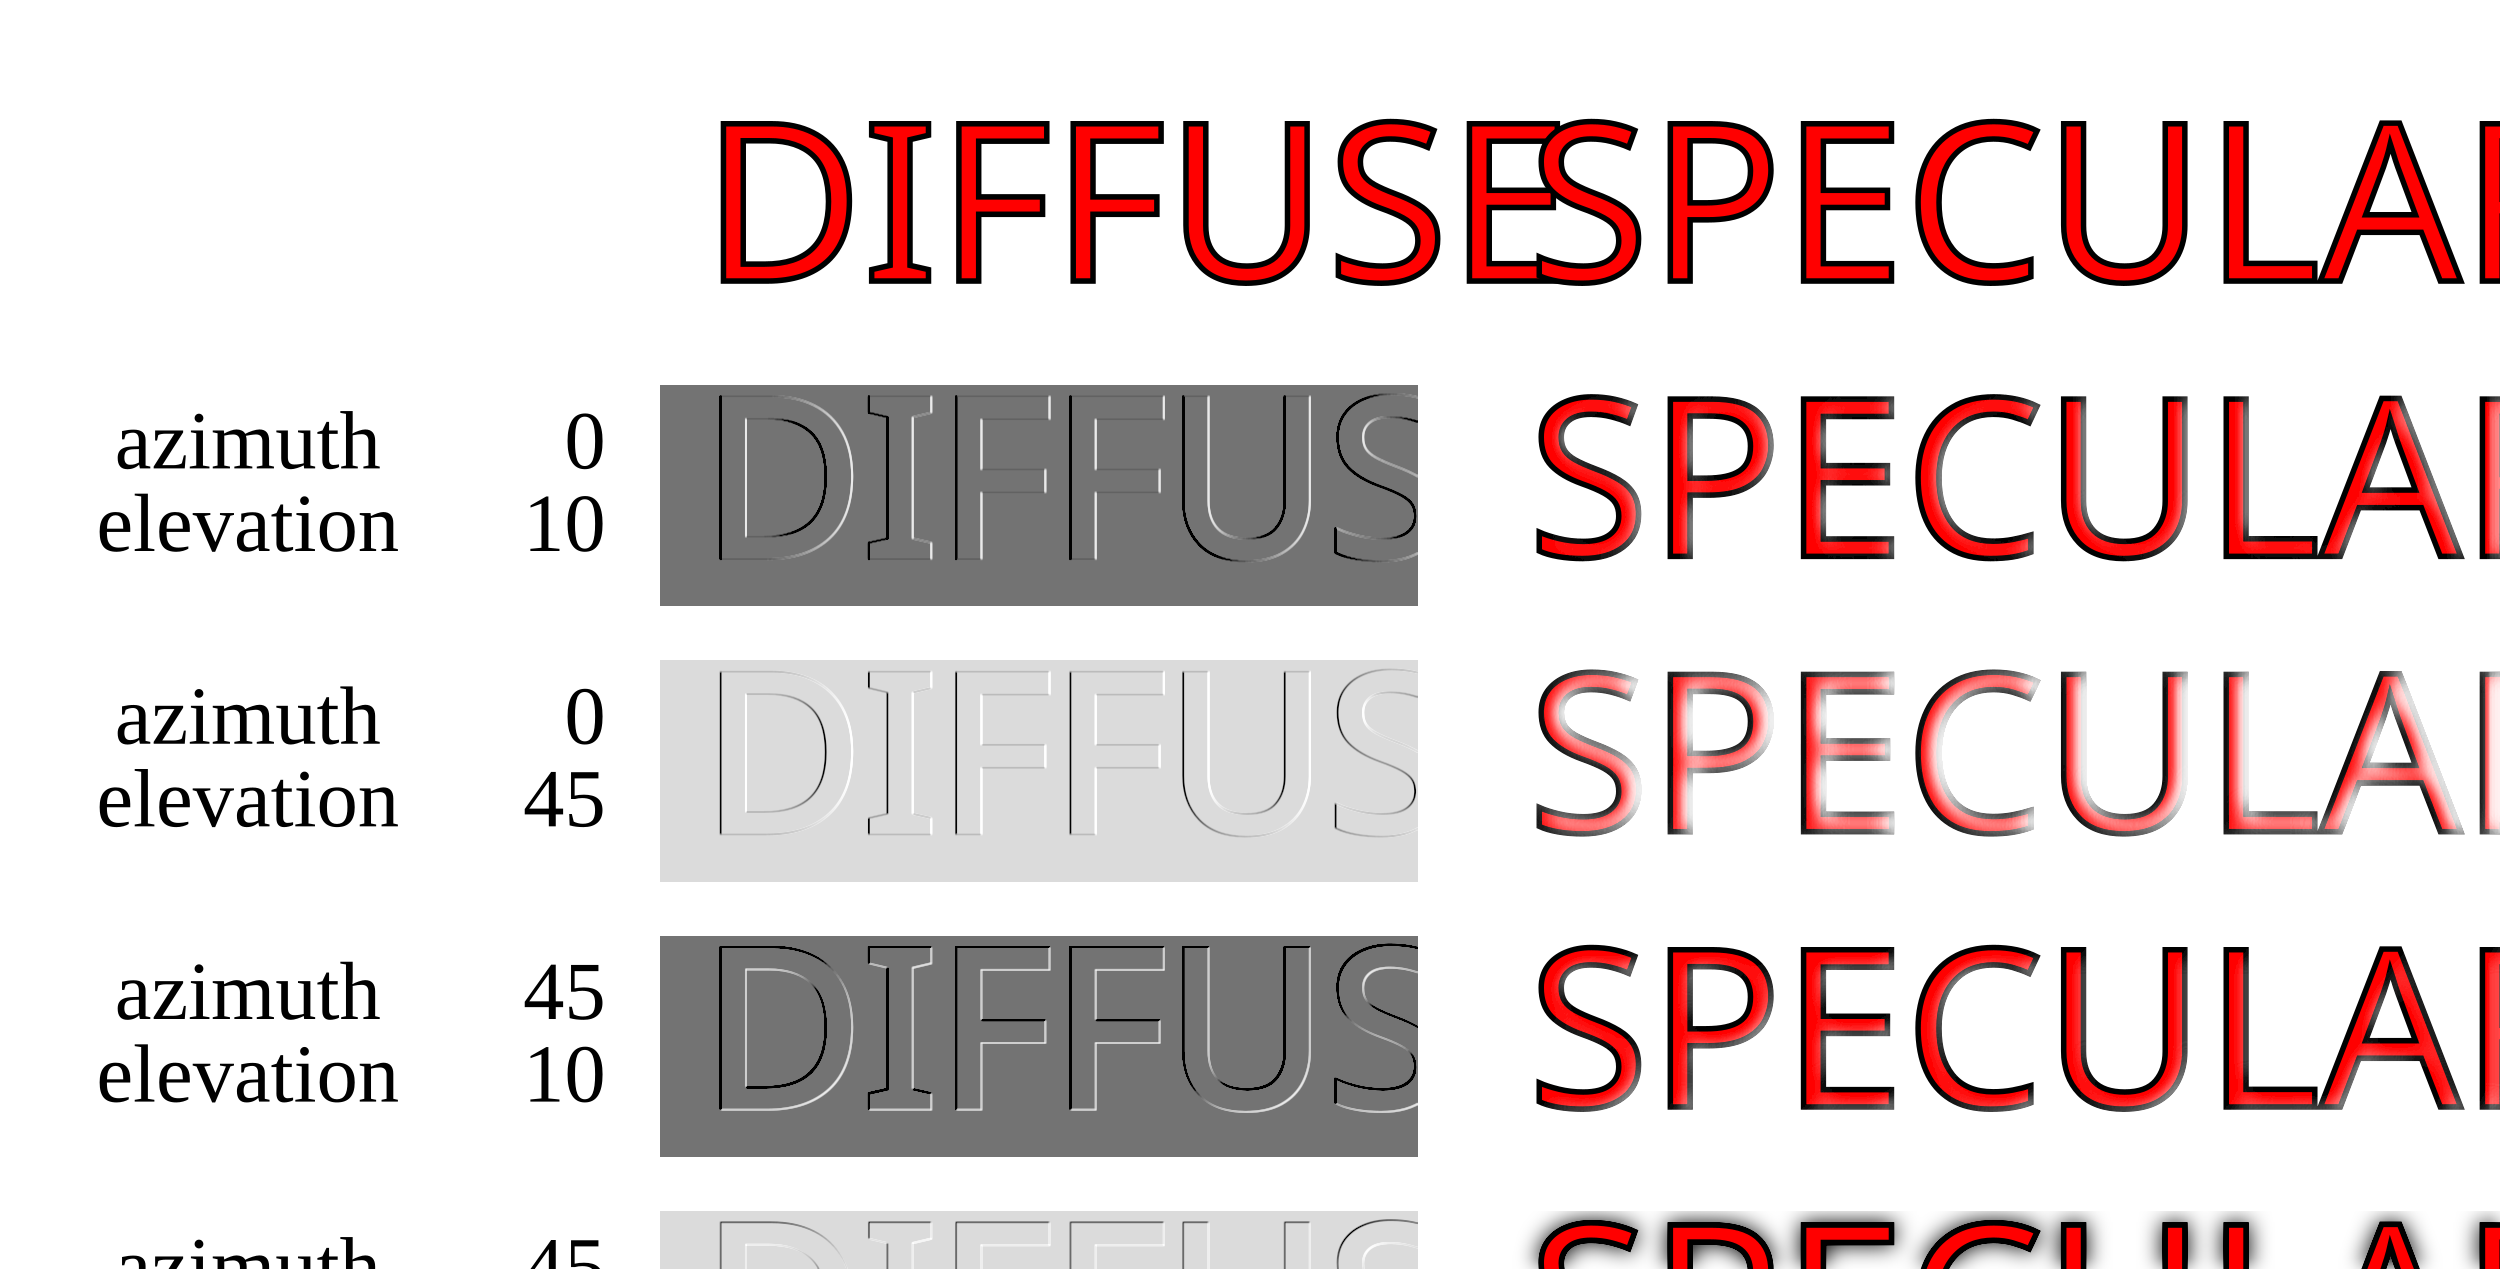
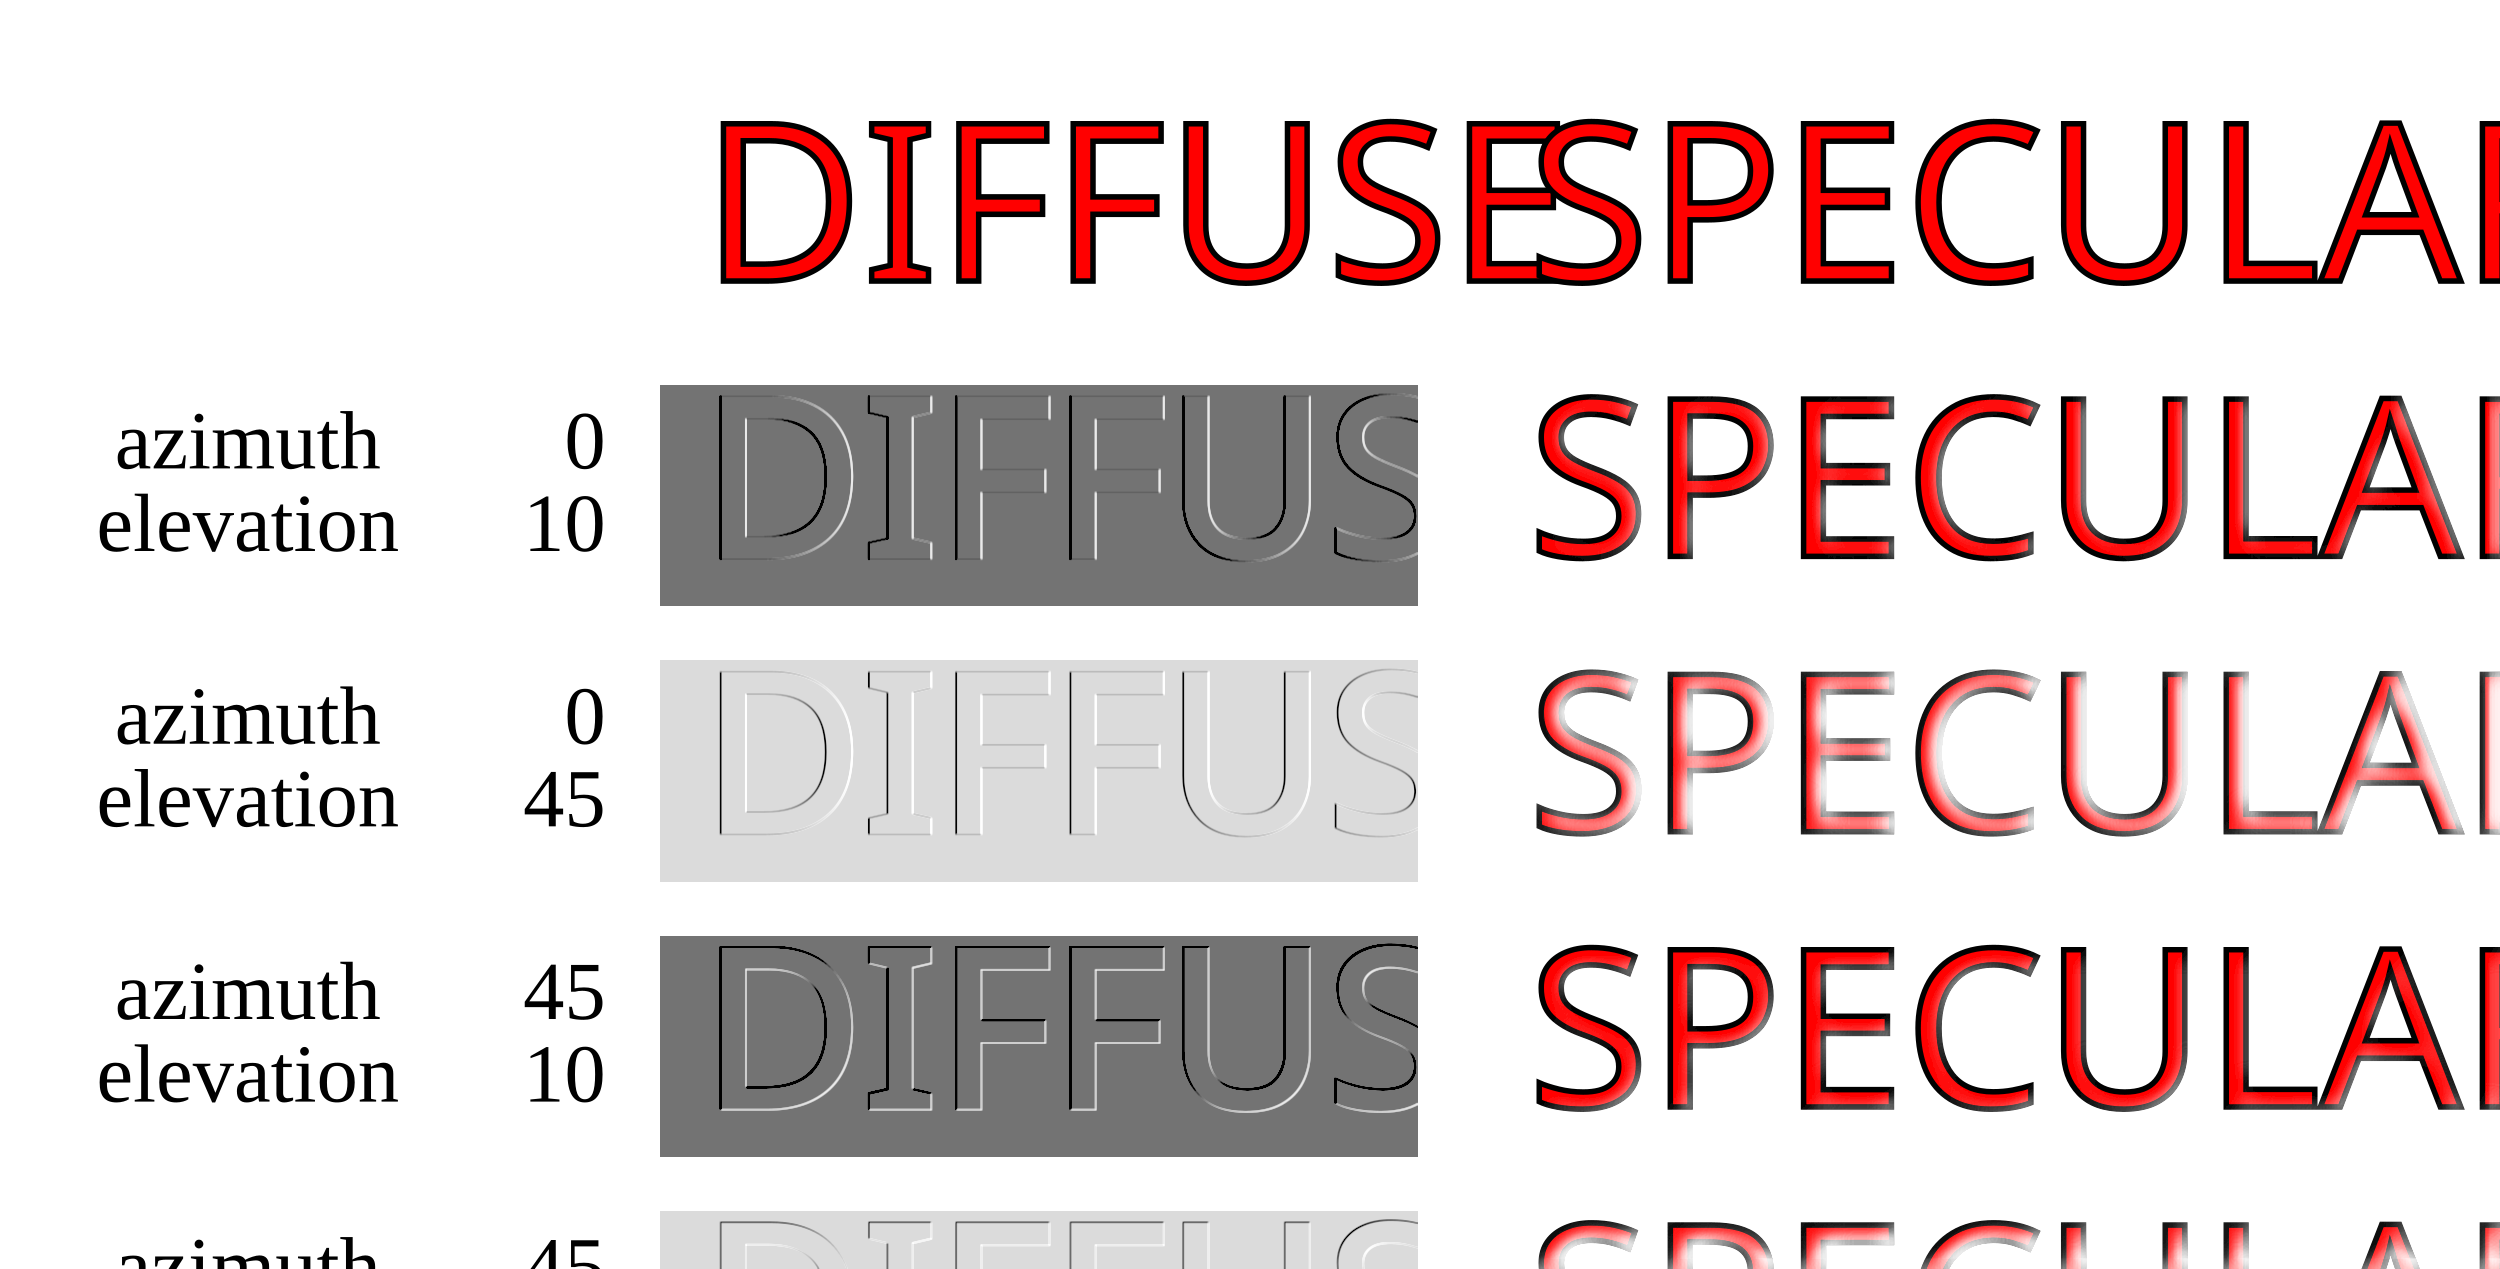
<svg xmlns="http://www.w3.org/2000/svg" xmlns:xlink="http://www.w3.org/1999/xlink" height="100%" width="100%">
  <defs>
    <text id="TextD" class="textStyle" x="15">DIFFUSE</text>
    <text id="TextS" class="textStyle" x="15">SPECULAR</text>
    <filter id="Lighting0" filterUnits="userSpaceOnUse" x="0" y="0" width="275" height="80">
      <feDiffuseLighting in="SourceGraphic" lighting-color="white">
        <feDistantLight azimuth="0" elevation="10" />
      </feDiffuseLighting>
    </filter>
    <filter id="Lighting1" filterUnits="userSpaceOnUse" x="0" y="0" width="275" height="80">
      <feDiffuseLighting in="SourceGraphic" lighting-color="white">
        <feDistantLight azimuth="0" elevation="45" />
      </feDiffuseLighting>
    </filter>
    <filter id="Lighting2" filterUnits="userSpaceOnUse" x="0" y="0" width="275" height="80">
      <feDiffuseLighting in="SourceGraphic" lighting-color="white">
        <feDistantLight azimuth="45" elevation="10" />
      </feDiffuseLighting>
    </filter>
    <filter id="Lighting3" filterUnits="userSpaceOnUse" x="0" y="0" width="275" height="80">
      <feDiffuseLighting in="SourceGraphic" lighting-color="white">
        <feDistantLight azimuth="45" elevation="45" result="deffuseOut0" />
      </feDiffuseLighting>
    </filter>
    <filter id="LightingS0" filterUnits="userSpaceOnUse" x="0" y="0" width="1000" height="80">
      <feGaussianBlur in="SourceAlpha" stdDeviation="4" result="blur0" />
      <feSpecularLighting in="blur0" surfaceScale="5" specularConstant="0.9" specularExponent="20" lightColor="white" result="specularOut0">
        <feDistantLight azimuth="0" elevation="10" />
      </feSpecularLighting>
      <feComposite in="SourceGraphic" in2="specularOut0" operator="arithmetic" k1="0" k2="1" k3="1" k4="0" />
    </filter>
    <filter id="LightingS1" filterUnits="userSpaceOnUse" x="0" y="0" width="1000" height="80">
      <feGaussianBlur in="SourceAlpha" stdDeviation="4" result="blur1" />
      <feSpecularLighting in="blur1" surfaceScale="5" specularConstant="0.9" specularExponent="20" lighting-color="white" result="specularOut1">
        <feDistantLight azimuth="0" elevation="45" />
      </feSpecularLighting>
      <feComposite in="SourceGraphic" in2="specularOut1" operator="arithmetic" k1="0" k2="1" k3="1" k4="0" />
    </filter>
    <filter id="LightingS2" filterUnits="userSpaceOnUse" x="0" y="0" width="1000" height="80">
      <feGaussianBlur in="SourceAlpha" stdDeviation="4" result="blur2" />
      <feSpecularLighting in="blur2" surfaceScale="5" specularConstant="0.9" specularExponent="20" lighting-color="white" result="specularOut2">
        <feDistantLight azimuth="45" elevation="10" />
      </feSpecularLighting>
      <feComposite in="SourceGraphic" in2="specularOut2" operator="arithmetic" k1="0" k2="1" k3="1" k4="0" />
    </filter>
    <filter id="LightingS3" filterUnits="userSpaceOnUse" x="0" y="0" width="1000" height="80">
      <feGaussianBlur in="SourceAlpha" stdDeviation="4" result="blur3" />
-       <feSpecularLight in="blur3" surfaceScale="5" specularConstant="0.9" specularExponent="20" lighting-color="white" result="specularOut3">
+       <feSpecularLighting in="blur3" surfaceScale="5" specularConstant="0.9" specularExponent="20" lighting-color="white" result="specularOut3">
        <feDistantLight azimuth="45" elevation="45" />
-       </feSpecularLight>
+       </feSpecularLighting>
      <feComposite in="SourceGraphic" in2="specularOut3" operator="arithmetic" k1="0" k2="1" k3="1" k4="0" />
    </filter>
  </defs>
  <style type="text/css">
.textStyle {font-size:80px; text-anchor:start; dominant-baseline:hanging;
            font-family:Impact;stroke:black; stroke-width:2; fill:red;}
.InfoStyle {font-size:30px; text-anchor:middle; dominant-baseline:mathematical;}
.InfoNum {font-size:30px; text-anchor:end; dominant-baseline:mathematical;}
</style>
  <g transform="translate(240,40)">
    <use x="0" xlink:href="#TextD" />
    <use x="300" xlink:href="#TextS" />
  </g>
  <g transform="translate(240,140)">
    <text class="InfoStyle" x="-150" y="20">azimuth</text>
    <text class="InfoNum" x="-20" y="20">0</text>
    <text class="InfoStyle" x="-150" y="50">elevation</text>
    <text class="InfoNum" x="-20" y="50">10</text>
    <use xlink:href="#TextD" filter="url(#Lighting0)" />
    <use x="300" xlink:href="#TextS" filter="url(#LightingS0)" />
  </g>
  <g transform="translate(240,240)">
    <text class="InfoStyle" x="-150" y="20">azimuth</text>
    <text class="InfoNum" x="-20" y="20">0</text>
    <text class="InfoStyle" x="-150" y="50">elevation</text>
    <text class="InfoNum" x="-20" y="50">45</text>
    <use xlink:href="#TextD" filter="url(#Lighting1)" />
    <use x="300" xlink:href="#TextS" filter="url(#LightingS1)" />
  </g>
  <g transform="translate(240,340)">
    <text class="InfoStyle" x="-150" y="20">azimuth</text>
    <text class="InfoNum" x="-20" y="20">45</text>
    <text class="InfoStyle" x="-150" y="50">elevation</text>
    <text class="InfoNum" x="-20" y="50">10</text>
    <use xlink:href="#TextD" filter="url(#Lighting2)" />
    <use x="300" xlink:href="#TextS" filter="url(#LightingS2)" />
  </g>
  <g transform="translate(240,440)">
    <text class="InfoStyle" x="-150" y="20">azimuth</text>
    <text class="InfoNum" x="-20" y="20">45</text>
    <text class="InfoStyle" x="-150" y="50">elevation</text>
    <text class="InfoNum" x="-20" y="50">45</text>
    <use xlink:href="#TextD" filter="url(#Lighting3)" />
    <use x="300" xlink:href="#TextS" filter="url(#LightingS3)" />
  </g>
</svg>
